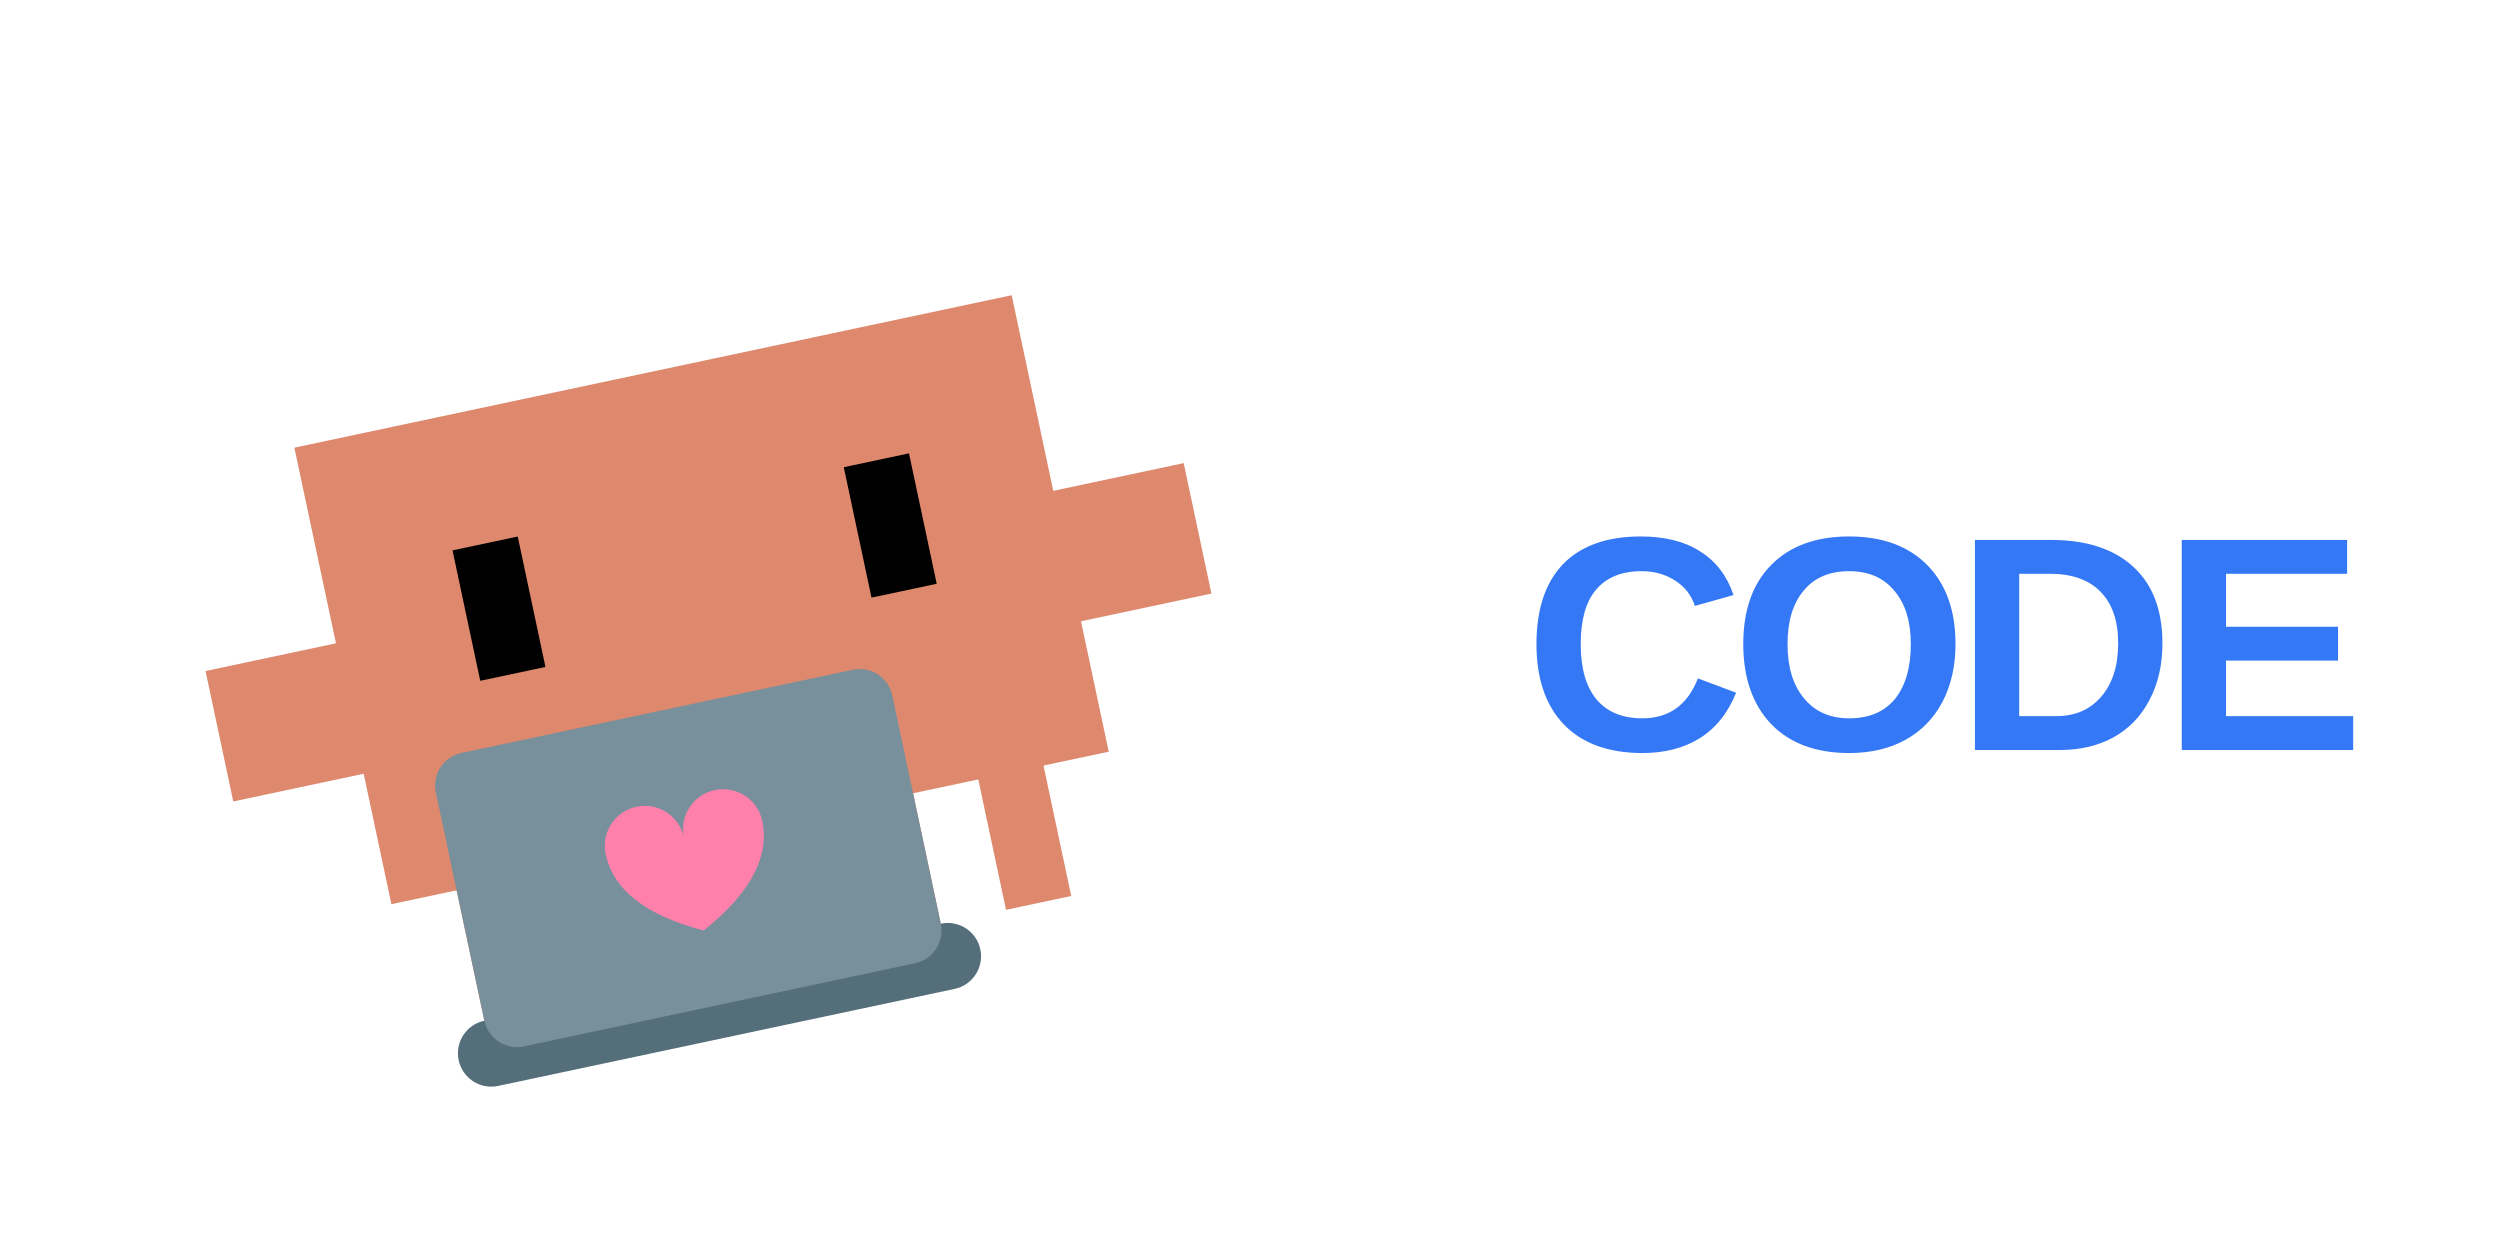
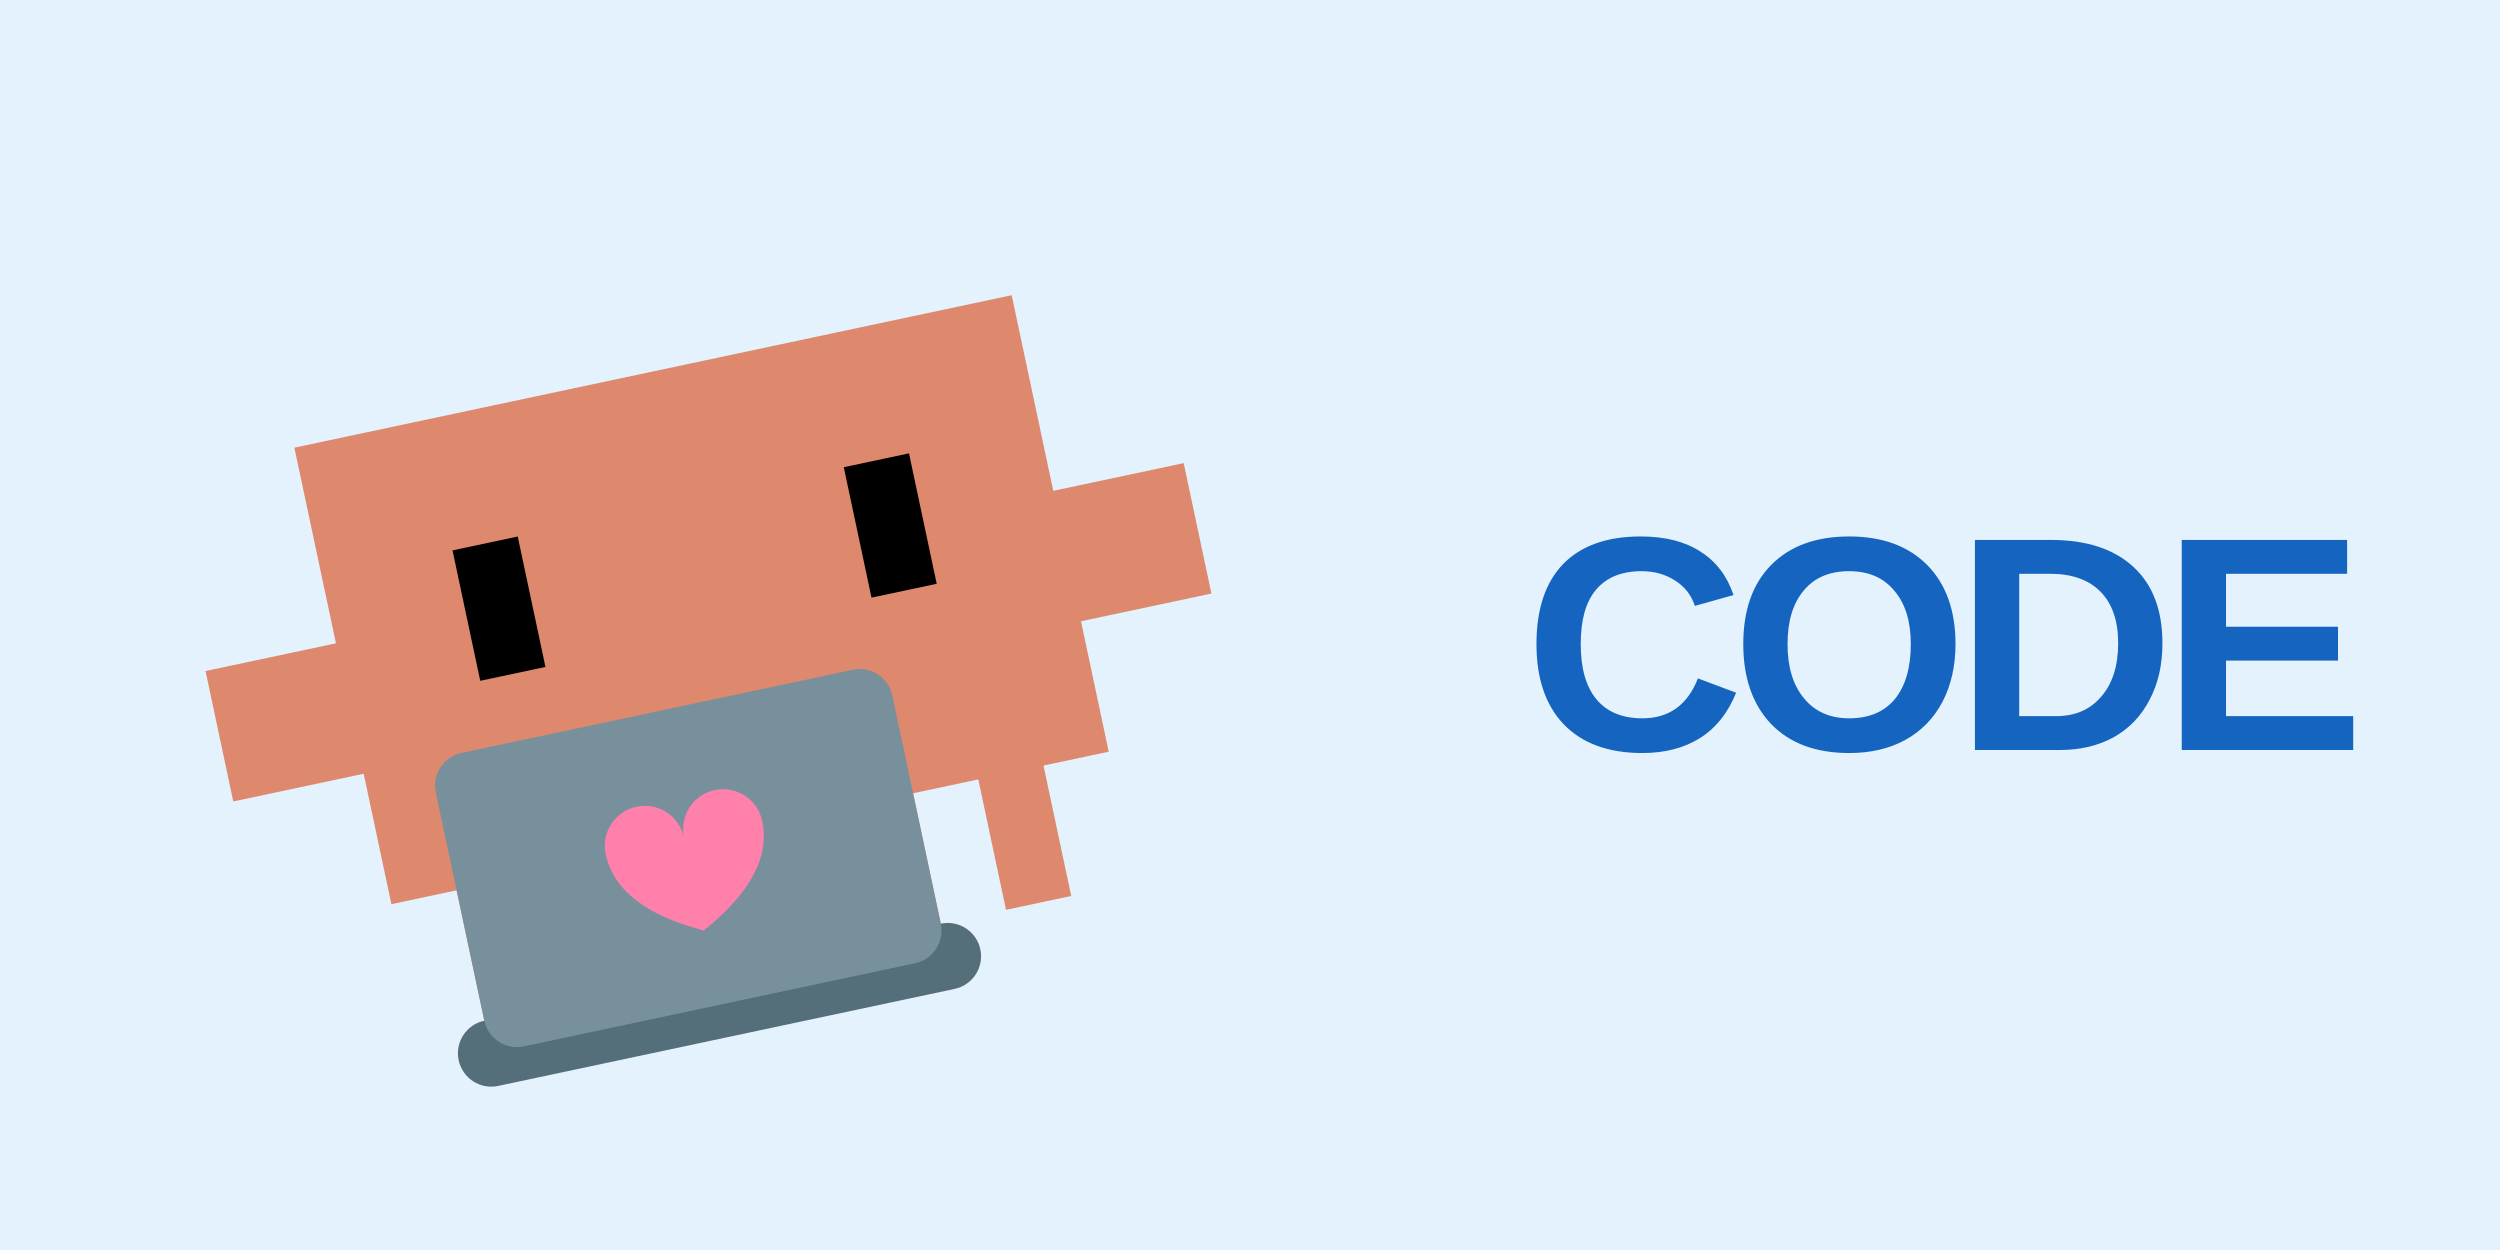
<svg xmlns="http://www.w3.org/2000/svg" viewBox="-15 -25 90 45">
  <defs>
    <style>
      .breathe-anim {
        transform-origin: 7.5px 13px;
        animation: breathe 3.2s infinite ease-in-out;
      }
      .eyes-read {
        animation: read-code 1.2s infinite;
      }
      .arm-l-type {
        transform-origin: 3px 10px;
        animation: type-l 0.15s infinite ease-in-out;
      }
      .arm-r-type {
        transform-origin: 12px 10px;
        animation: type-r 0.12s infinite ease-in-out;
      }
      .data-bit {
        opacity: 0;
        animation: float-data 1s infinite linear;
      }
      .d1 { animation-delay: 0.0s; transform-origin: -2px 10px; }
      .d2 { animation-delay: 0.3s; transform-origin: 5px 12px; }
      .d5 { animation-delay: 0.1s; transform-origin: 8px 10px; }
      .d6 { animation-delay: 0.4s; transform-origin: 0px 11px; }

      .logo-glow {
        animation: logo-pulse 1.5s infinite alternate ease-in-out;
      }

      /* CODE 标签：和其他状态一致的呼吸式闪烁 */
      .code-label {
        animation: code-pulse 3.2s ease-in-out infinite;
        transform-origin: 55px 0px;
      }

      @keyframes breathe {
        0%, 100% { transform: scale(1, 1) translate(0, 0); }
        50% { transform: scale(1.02, 0.98) translate(0, 0.5px); }
      }
      @keyframes read-code {
        0%, 14%   { transform: translate(-2px, 0); }
        15%, 29%  { transform: translate(-1.5px, 0); }
        30%, 44%  { transform: translate(-1px, 0); }
        45%, 59%  { transform: translate(-0.5px, 0); }
        60%, 84%  { transform: translate(0px, 0); }
        85%, 100% { transform: translate(-2px, 0); }
      }
      @keyframes type-l {
        0%   { transform: rotate(-10deg); }
        25%  { transform: rotate(15deg); }
        50%  { transform: rotate(-5deg); }
        75%  { transform: rotate(10deg); }
        100% { transform: rotate(-10deg); }
      }
      @keyframes type-r {
        0%   { transform: rotate(10deg); }
        25%  { transform: rotate(-15deg); }
        50%  { transform: rotate(5deg); }
        75%  { transform: rotate(-10deg); }
        100% { transform: rotate(10deg); }
      }
      @keyframes logo-pulse {
        0%   { opacity: 0.4; }
        100% { opacity: 1; }
      }
      /* 粒子飘动：距离从 -15px 缩到 -6px（经外层 scale 2.4 后实际飘约 14 user units），
         避免飘出屏顶看不到；opacity 在 15%-70% 之间保持 0.9，让粒子大部分时间可见 */
      @keyframes float-data {
        0%   { transform: translateY(0)    scale(0.6); opacity: 0; }
        15%  { opacity: 0.9; }
        70%  { opacity: 0.9; }
        100% { transform: translateY(-6px) scale(1.2); opacity: 0; }
      }
      @keyframes code-pulse {
-         0%, 100% { opacity: 0.9; }
-         50%      { opacity: 0.45; }
+         0%, 100% { opacity: 1.0; }
+         50%      { opacity: 0.65; }
      }
    </style>
    <g id="pixel-packet">
      <rect x="0" y="0" width="1.5" height="1.5" />
    </g>
  </defs>
+   <rect x="-15" y="-25" width="90" height="45" fill="#E3F2FD" />
  <g transform="translate(-5, -26.5) scale(2.4)">
    <g transform="rotate(-12, 7.5, 15)">
      <g fill="#DE886D">
        <rect x="3" y="11" width="1" height="4" />
        <rect x="5" y="11" width="1" height="4" />
        <rect x="9" y="11" width="1" height="4" />
        <rect x="11" y="11" width="1" height="4" />
      </g>
      <g id="body-js">
        <g class="breathe-anim">
          <rect x="2" y="6" width="11" height="7" fill="#DE886D" />
          <g class="arm-l-type">
            <rect x="0" y="9" width="3" height="2" fill="#DE886D" />
          </g>
          <g class="arm-r-type">
            <rect x="12" y="9" width="3" height="2" fill="#DE886D" />
          </g>
          <g id="eyes-js" fill="#000000">
            <g class="eyes-read">
              <rect x="4" y="8" width="1" height="2" />
              <rect x="10" y="8" width="1" height="2" />
            </g>
          </g>
        </g>
      </g>
      <g id="laptop" transform="translate(3, 11)">
        <rect x="-0.5" y="4" width="8" height="1" fill="#546E7A" rx="0.5" />
        <rect x="0" y="0" width="7" height="4.5" fill="#78909C" rx="0.5" />
        <g class="logo-glow" transform="translate(2.3, 1.26) scale(0.75)">
          <path d="M 1.6 2.8                    Q 0 2 0 0.9                    A 0.8 0.8 0 0 1 1.6 0.9                    A 0.8 0.8 0 0 1 3.2 0.9                    Q 3.2 2 1.6 2.8 Z" fill="#FF80AB" />
        </g>
      </g>
    </g>
    <g class="data-particles" fill="#40C4FF">
      <rect class="data-bit d1" x="-2" y="12" width="1.5" height="1.5" />
      <rect class="data-bit d2" x="5" y="11" width="1.5" height="1.5" />
      <rect class="data-bit d5" x="8" y="10" width="1.5" height="1.5" />
      <rect class="data-bit d6" x="1" y="11" width="1.5" height="1.5" />
    </g>
  </g>
  <g class="code-label">
-     <text x="55" y="2" text-anchor="middle" font-family="'Söhne', 'Helvetica Neue', Arial, sans-serif" font-size="11" font-weight="900" fill="#3478F6" letter-spacing="-0.5">CODE</text>
+     <text x="55" y="2" text-anchor="middle" font-family="'Söhne', 'Helvetica Neue', Arial, sans-serif" font-size="11" font-weight="900" fill="#1565C0" letter-spacing="-0.5">CODE</text>
  </g>
</svg>
